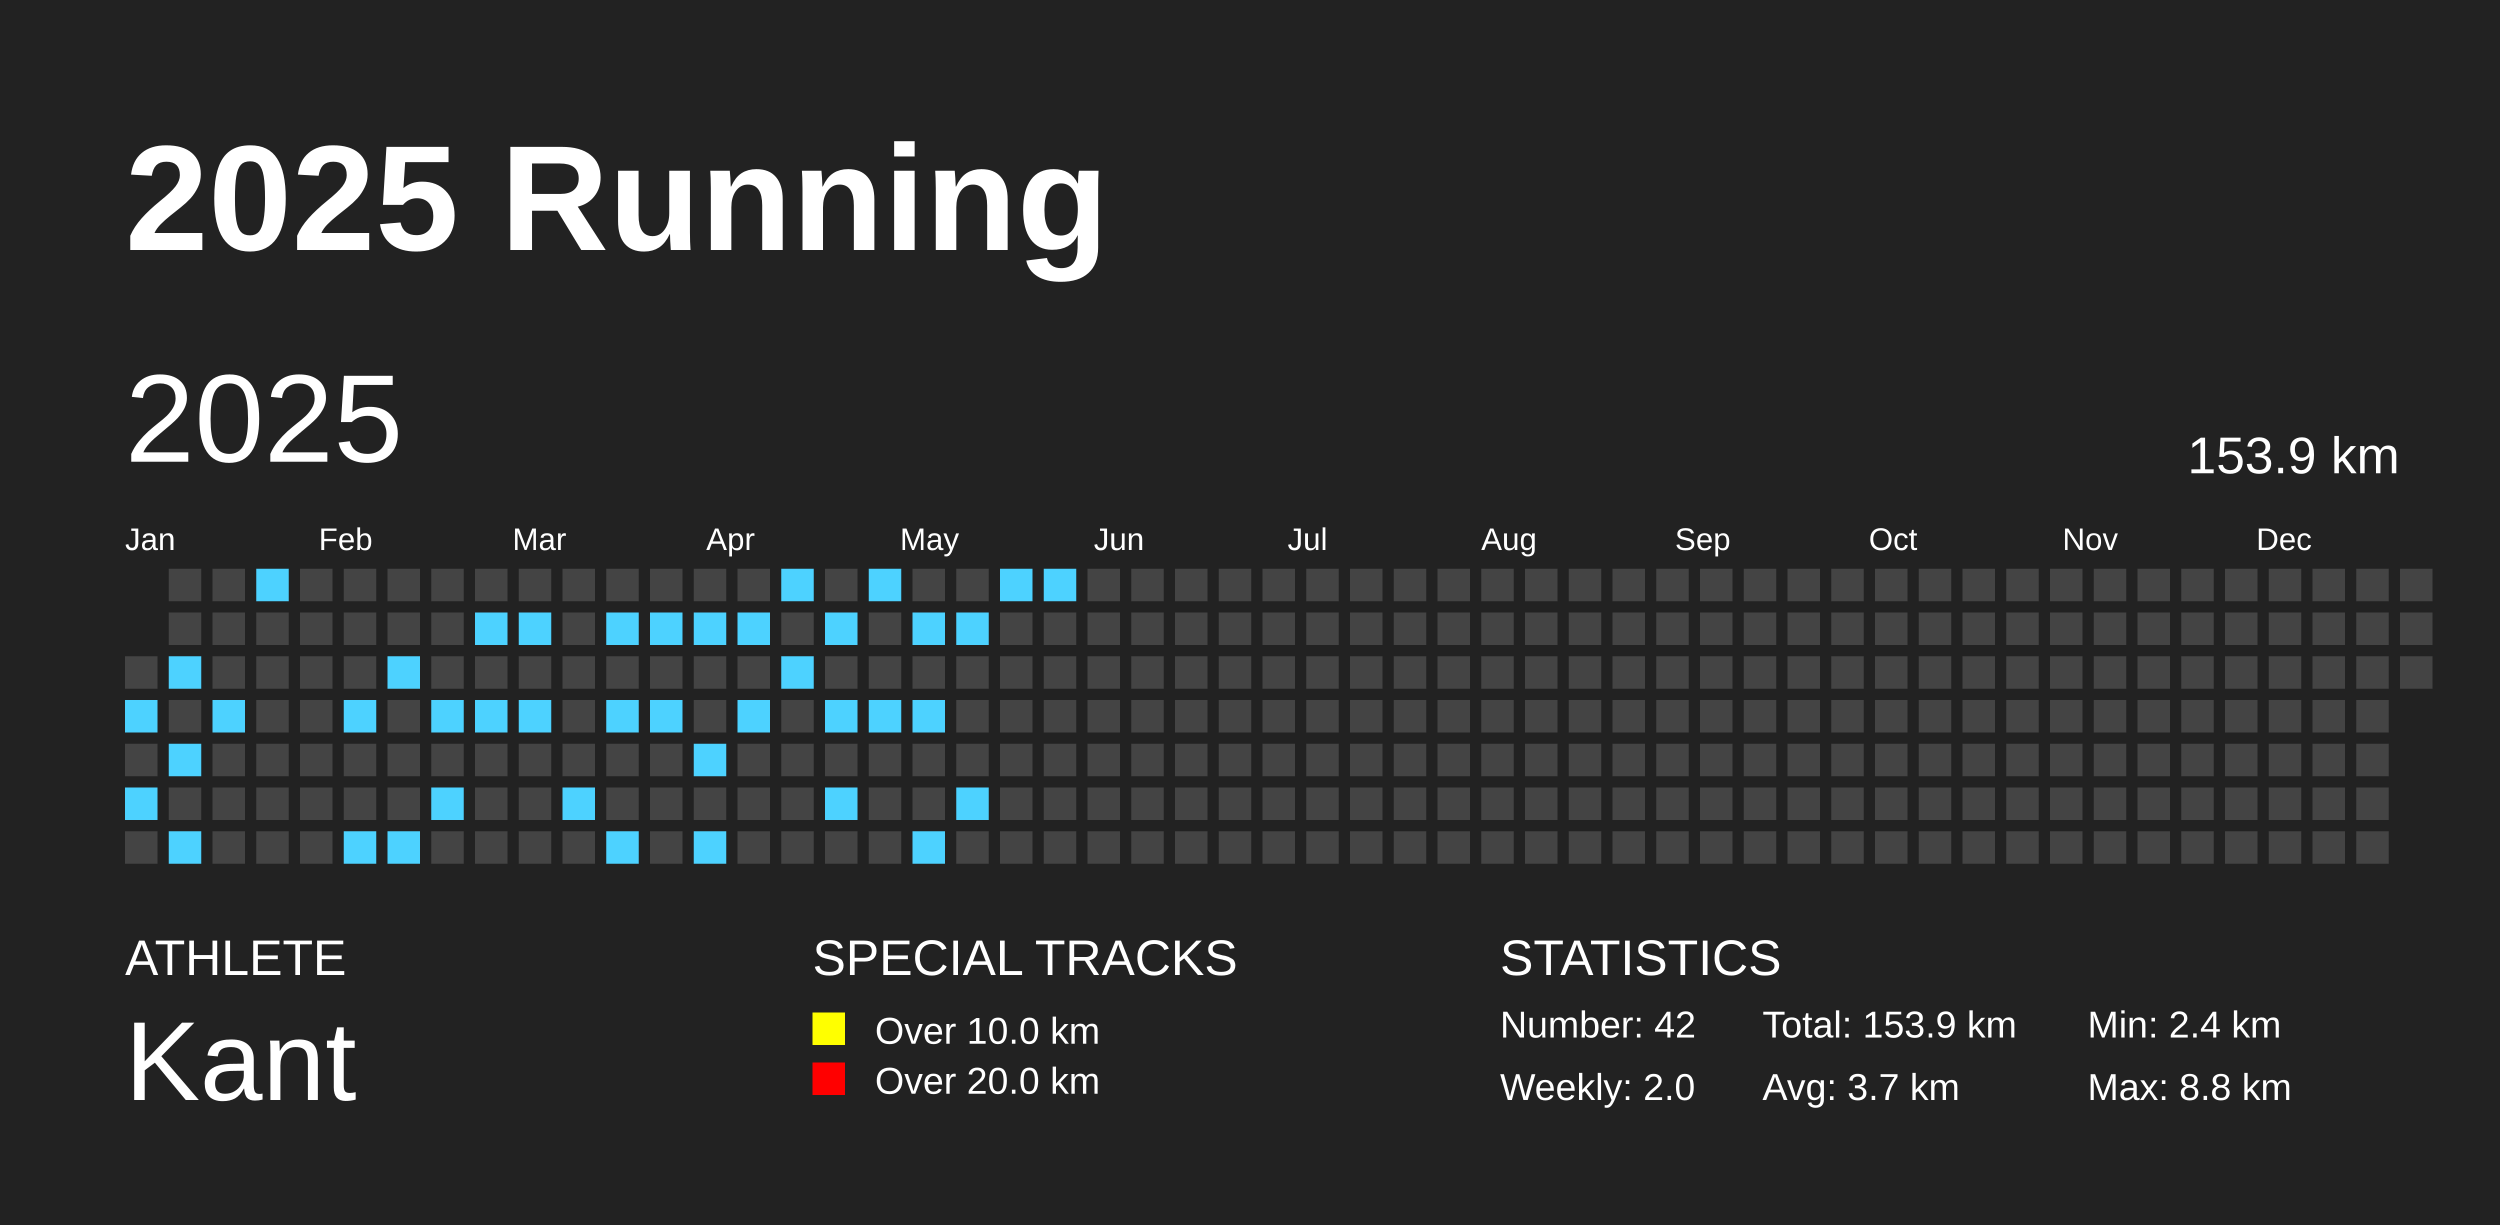
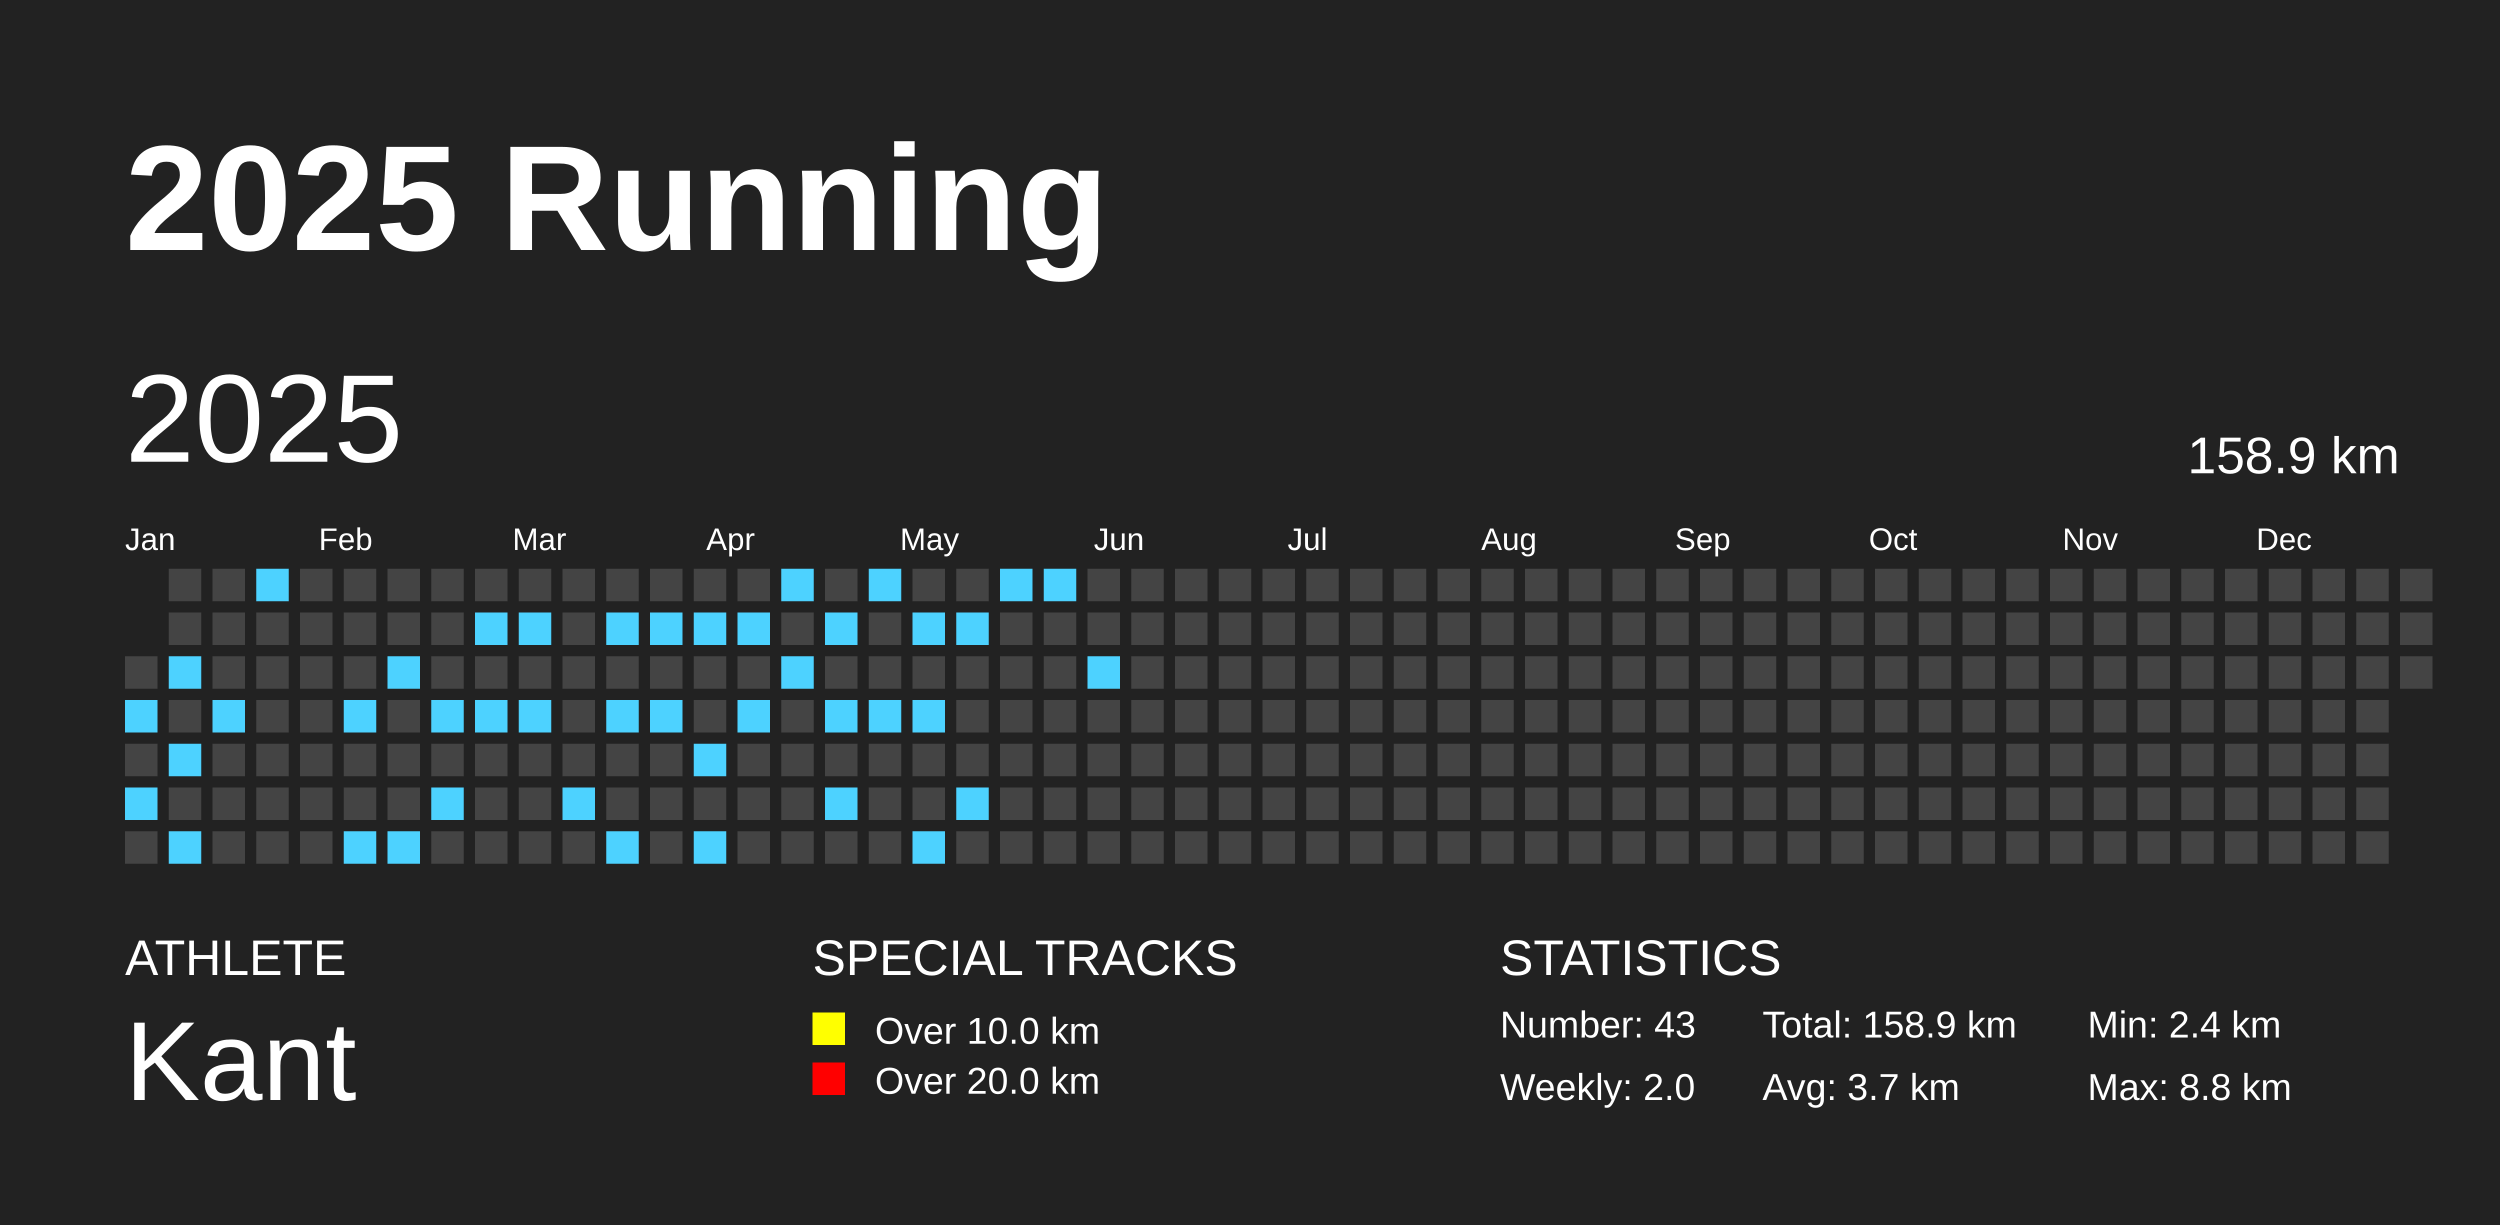
<svg xmlns="http://www.w3.org/2000/svg" baseProfile="full" height="98mm" version="1.1" viewBox="0,0,200,98" width="200mm">
  <defs />
  <rect fill="#222222" height="98" width="200" x="0" y="0" />
  <text fill="#FFFFFF" style="font-size:12px; font-family:Arial; font-weight:bold;" x="10" y="20">2025 Running</text>
  <text fill="#FFFFFF" style="font-size:4px; font-family:Arial" x="10" y="78">ATHLETE</text>
  <text fill="#FFFFFF" style="font-size:9px; font-family:Arial" x="10" y="88">Kant</text>
  <text fill="#FFFFFF" style="font-size:4px; font-family:Arial" x="65" y="78">SPECIAL TRACKS</text>
  <rect fill="yellow" height="2.6" width="2.6" x="65" y="81" />
  <text fill="#FFFFFF" style="font-size:3px; font-family:Arial" x="70" y="83.5">Over 10.0 km</text>
  <rect fill="red" height="2.6" width="2.6" x="65" y="85" />
  <text fill="#FFFFFF" style="font-size:3px; font-family:Arial" x="70" y="87.5">Over 20.0 km</text>
  <text fill="#FFFFFF" style="font-size:4px; font-family:Arial" x="120" y="78">STATISTICS</text>
-   <text fill="#FFFFFF" style="font-size:3px; font-family:Arial" x="120" y="83">Number: 42</text>
+   <text fill="#FFFFFF" style="font-size:3px; font-family:Arial" x="120" y="83">Number: 43</text>
  <text fill="#FFFFFF" style="font-size:3px; font-family:Arial" x="120" y="88">Weekly: 2.0</text>
-   <text fill="#FFFFFF" style="font-size:3px; font-family:Arial" x="141" y="83">Total: 153.9 km</text>
+   <text fill="#FFFFFF" style="font-size:3px; font-family:Arial" x="141" y="83">Total: 158.9 km</text>
  <text fill="#FFFFFF" style="font-size:3px; font-family:Arial" x="141" y="88">Avg: 3.7 km</text>
  <text fill="#FFFFFF" style="font-size:3px; font-family:Arial" x="167" y="83">Min: 2.4 km</text>
  <text fill="#FFFFFF" style="font-size:3px; font-family:Arial" x="167" y="88">Max: 8.8 km</text>
  <text dominant-baseline="hanging" fill="#FFFFFF" style="font-size:10.0px; font-family:Arial;" x="10" y="30">2025</text>
-   <text dominant-baseline="hanging" fill="#FFFFFF" style="font-size:4.125px; font-family:Arial;" x="175" y="35">153.9 km</text>
+   <text dominant-baseline="hanging" fill="#FFFFFF" style="font-size:4.125px; font-family:Arial;" x="175" y="35">158.9 km</text>
  <text fill="#FFFFFF" style="font-size:2.5px; font-family:Arial" x="10.0" y="44">Jan</text>
  <text fill="#FFFFFF" style="font-size:2.5px; font-family:Arial" x="25.5" y="44">Feb</text>
  <text fill="#FFFFFF" style="font-size:2.5px; font-family:Arial" x="41.0" y="44">Mar</text>
  <text fill="#FFFFFF" style="font-size:2.5px; font-family:Arial" x="56.5" y="44">Apr</text>
  <text fill="#FFFFFF" style="font-size:2.5px; font-family:Arial" x="72.0" y="44">May</text>
  <text fill="#FFFFFF" style="font-size:2.5px; font-family:Arial" x="87.5" y="44">Jun</text>
  <text fill="#FFFFFF" style="font-size:2.5px; font-family:Arial" x="103.0" y="44">Jul</text>
  <text fill="#FFFFFF" style="font-size:2.5px; font-family:Arial" x="118.5" y="44">Aug</text>
  <text fill="#FFFFFF" style="font-size:2.5px; font-family:Arial" x="134.0" y="44">Sep</text>
  <text fill="#FFFFFF" style="font-size:2.5px; font-family:Arial" x="149.5" y="44">Oct</text>
  <text fill="#FFFFFF" style="font-size:2.5px; font-family:Arial" x="165.0" y="44">Nov</text>
  <text fill="#FFFFFF" style="font-size:2.5px; font-family:Arial" x="180.5" y="44">Dec</text>
  <rect fill="#444444" height="2.6" width="2.6" x="10.0" y="52.5" />
  <rect fill="#4DD2FF" height="2.6" width="2.6" x="10.0" y="56.0" />
  <rect fill="#444444" height="2.6" width="2.6" x="10.0" y="59.5" />
  <rect fill="#4DD2FF" height="2.6" width="2.6" x="10.0" y="63.0" />
  <rect fill="#444444" height="2.6" width="2.6" x="10.0" y="66.5" />
  <rect fill="#444444" height="2.6" width="2.6" x="13.5" y="45.5" />
  <rect fill="#444444" height="2.6" width="2.6" x="13.5" y="49.0" />
  <rect fill="#4DD2FF" height="2.6" width="2.6" x="13.5" y="52.5" />
  <rect fill="#444444" height="2.6" width="2.6" x="13.5" y="56.0" />
  <rect fill="#4DD2FF" height="2.6" width="2.6" x="13.5" y="59.5" />
  <rect fill="#444444" height="2.6" width="2.6" x="13.5" y="63.0" />
  <rect fill="#4DD2FF" height="2.6" width="2.6" x="13.5" y="66.5" />
  <rect fill="#444444" height="2.6" width="2.6" x="17.0" y="45.5" />
  <rect fill="#444444" height="2.6" width="2.6" x="17.0" y="49.0" />
  <rect fill="#444444" height="2.6" width="2.6" x="17.0" y="52.5" />
  <rect fill="#4DD2FF" height="2.6" width="2.6" x="17.0" y="56.0" />
  <rect fill="#444444" height="2.6" width="2.6" x="17.0" y="59.5" />
  <rect fill="#444444" height="2.6" width="2.6" x="17.0" y="63.0" />
  <rect fill="#444444" height="2.6" width="2.6" x="17.0" y="66.5" />
  <rect fill="#4DD2FF" height="2.6" width="2.6" x="20.5" y="45.5" />
  <rect fill="#444444" height="2.6" width="2.6" x="20.5" y="49.0" />
  <rect fill="#444444" height="2.6" width="2.6" x="20.5" y="52.5" />
  <rect fill="#444444" height="2.6" width="2.6" x="20.5" y="56.0" />
  <rect fill="#444444" height="2.6" width="2.6" x="20.5" y="59.5" />
  <rect fill="#444444" height="2.6" width="2.6" x="20.5" y="63.0" />
  <rect fill="#444444" height="2.6" width="2.6" x="20.5" y="66.5" />
  <rect fill="#444444" height="2.6" width="2.6" x="24.0" y="45.5" />
  <rect fill="#444444" height="2.6" width="2.6" x="24.0" y="49.0" />
  <rect fill="#444444" height="2.6" width="2.6" x="24.0" y="52.5" />
  <rect fill="#444444" height="2.6" width="2.6" x="24.0" y="56.0" />
  <rect fill="#444444" height="2.6" width="2.6" x="24.0" y="59.5" />
  <rect fill="#444444" height="2.6" width="2.6" x="24.0" y="63.0" />
  <rect fill="#444444" height="2.6" width="2.6" x="24.0" y="66.5" />
  <rect fill="#444444" height="2.6" width="2.6" x="27.5" y="45.5" />
  <rect fill="#444444" height="2.6" width="2.6" x="27.5" y="49.0" />
  <rect fill="#444444" height="2.6" width="2.6" x="27.5" y="52.5" />
  <rect fill="#4DD2FF" height="2.6" width="2.6" x="27.5" y="56.0" />
  <rect fill="#444444" height="2.6" width="2.6" x="27.5" y="59.5" />
  <rect fill="#444444" height="2.6" width="2.6" x="27.5" y="63.0" />
  <rect fill="#4DD2FF" height="2.6" width="2.6" x="27.5" y="66.5" />
  <rect fill="#444444" height="2.6" width="2.6" x="31.0" y="45.5" />
  <rect fill="#444444" height="2.6" width="2.6" x="31.0" y="49.0" />
  <rect fill="#4DD2FF" height="2.6" width="2.6" x="31.0" y="52.5" />
  <rect fill="#444444" height="2.6" width="2.6" x="31.0" y="56.0" />
  <rect fill="#444444" height="2.6" width="2.6" x="31.0" y="59.5" />
  <rect fill="#444444" height="2.6" width="2.6" x="31.0" y="63.0" />
  <rect fill="#4DD2FF" height="2.6" width="2.6" x="31.0" y="66.5" />
  <rect fill="#444444" height="2.6" width="2.6" x="34.5" y="45.5" />
  <rect fill="#444444" height="2.6" width="2.6" x="34.5" y="49.0" />
  <rect fill="#444444" height="2.6" width="2.6" x="34.5" y="52.5" />
  <rect fill="#4DD2FF" height="2.6" width="2.6" x="34.5" y="56.0" />
  <rect fill="#444444" height="2.6" width="2.6" x="34.5" y="59.5" />
  <rect fill="#4DD2FF" height="2.6" width="2.6" x="34.5" y="63.0" />
  <rect fill="#444444" height="2.6" width="2.6" x="34.5" y="66.5" />
  <rect fill="#444444" height="2.6" width="2.6" x="38.0" y="45.5" />
  <rect fill="#4DD2FF" height="2.6" width="2.6" x="38.0" y="49.0" />
  <rect fill="#444444" height="2.6" width="2.6" x="38.0" y="52.5" />
  <rect fill="#4DD2FF" height="2.6" width="2.6" x="38.0" y="56.0" />
  <rect fill="#444444" height="2.6" width="2.6" x="38.0" y="59.5" />
  <rect fill="#444444" height="2.6" width="2.6" x="38.0" y="63.0" />
  <rect fill="#444444" height="2.6" width="2.6" x="38.0" y="66.5" />
  <rect fill="#444444" height="2.6" width="2.6" x="41.5" y="45.5" />
  <rect fill="#4DD2FF" height="2.6" width="2.6" x="41.5" y="49.0" />
  <rect fill="#444444" height="2.6" width="2.6" x="41.5" y="52.5" />
  <rect fill="#4DD2FF" height="2.6" width="2.6" x="41.5" y="56.0" />
  <rect fill="#444444" height="2.6" width="2.6" x="41.5" y="59.5" />
  <rect fill="#444444" height="2.6" width="2.6" x="41.5" y="63.0" />
  <rect fill="#444444" height="2.6" width="2.6" x="41.5" y="66.5" />
  <rect fill="#444444" height="2.6" width="2.6" x="45.0" y="45.5" />
  <rect fill="#444444" height="2.6" width="2.6" x="45.0" y="49.0" />
  <rect fill="#444444" height="2.6" width="2.6" x="45.0" y="52.5" />
  <rect fill="#444444" height="2.6" width="2.6" x="45.0" y="56.0" />
  <rect fill="#444444" height="2.6" width="2.6" x="45.0" y="59.5" />
  <rect fill="#4DD2FF" height="2.6" width="2.6" x="45.0" y="63.0" />
  <rect fill="#444444" height="2.6" width="2.6" x="45.0" y="66.5" />
  <rect fill="#444444" height="2.6" width="2.6" x="48.5" y="45.5" />
  <rect fill="#4DD2FF" height="2.6" width="2.6" x="48.5" y="49.0" />
  <rect fill="#444444" height="2.6" width="2.6" x="48.5" y="52.5" />
  <rect fill="#4DD2FF" height="2.6" width="2.6" x="48.5" y="56.0" />
  <rect fill="#444444" height="2.6" width="2.6" x="48.5" y="59.5" />
  <rect fill="#444444" height="2.6" width="2.6" x="48.5" y="63.0" />
  <rect fill="#4DD2FF" height="2.6" width="2.6" x="48.5" y="66.5" />
  <rect fill="#444444" height="2.6" width="2.6" x="52.0" y="45.5" />
  <rect fill="#4DD2FF" height="2.6" width="2.6" x="52.0" y="49.0" />
  <rect fill="#444444" height="2.6" width="2.6" x="52.0" y="52.5" />
  <rect fill="#4DD2FF" height="2.6" width="2.6" x="52.0" y="56.0" />
  <rect fill="#444444" height="2.6" width="2.6" x="52.0" y="59.5" />
  <rect fill="#444444" height="2.6" width="2.6" x="52.0" y="63.0" />
  <rect fill="#444444" height="2.6" width="2.6" x="52.0" y="66.5" />
  <rect fill="#444444" height="2.6" width="2.6" x="55.5" y="45.5" />
  <rect fill="#4DD2FF" height="2.6" width="2.6" x="55.5" y="49.0" />
  <rect fill="#444444" height="2.6" width="2.6" x="55.5" y="52.5" />
  <rect fill="#444444" height="2.6" width="2.6" x="55.5" y="56.0" />
  <rect fill="#4DD2FF" height="2.6" width="2.6" x="55.5" y="59.5" />
  <rect fill="#444444" height="2.6" width="2.6" x="55.5" y="63.0" />
  <rect fill="#4DD2FF" height="2.6" width="2.6" x="55.5" y="66.5" />
  <rect fill="#444444" height="2.6" width="2.6" x="59.0" y="45.5" />
  <rect fill="#4DD2FF" height="2.6" width="2.6" x="59.0" y="49.0" />
  <rect fill="#444444" height="2.6" width="2.6" x="59.0" y="52.5" />
  <rect fill="#4DD2FF" height="2.6" width="2.6" x="59.0" y="56.0" />
  <rect fill="#444444" height="2.6" width="2.6" x="59.0" y="59.5" />
  <rect fill="#444444" height="2.6" width="2.6" x="59.0" y="63.0" />
  <rect fill="#444444" height="2.6" width="2.6" x="59.0" y="66.5" />
  <rect fill="#4DD2FF" height="2.6" width="2.6" x="62.5" y="45.5" />
  <rect fill="#444444" height="2.6" width="2.6" x="62.5" y="49.0" />
  <rect fill="#4DD2FF" height="2.6" width="2.6" x="62.5" y="52.5" />
  <rect fill="#444444" height="2.6" width="2.6" x="62.5" y="56.0" />
  <rect fill="#444444" height="2.6" width="2.6" x="62.5" y="59.5" />
  <rect fill="#444444" height="2.6" width="2.6" x="62.5" y="63.0" />
  <rect fill="#444444" height="2.6" width="2.6" x="62.5" y="66.5" />
  <rect fill="#444444" height="2.6" width="2.6" x="66.0" y="45.5" />
  <rect fill="#4DD2FF" height="2.6" width="2.6" x="66.0" y="49.0" />
  <rect fill="#444444" height="2.6" width="2.6" x="66.0" y="52.5" />
  <rect fill="#4DD2FF" height="2.6" width="2.6" x="66.0" y="56.0" />
  <rect fill="#444444" height="2.6" width="2.6" x="66.0" y="59.5" />
  <rect fill="#4DD2FF" height="2.6" width="2.6" x="66.0" y="63.0" />
  <rect fill="#444444" height="2.6" width="2.6" x="66.0" y="66.5" />
  <rect fill="#4DD2FF" height="2.6" width="2.6" x="69.5" y="45.5" />
  <rect fill="#444444" height="2.6" width="2.6" x="69.5" y="49.0" />
  <rect fill="#444444" height="2.6" width="2.6" x="69.5" y="52.5" />
  <rect fill="#4DD2FF" height="2.6" width="2.6" x="69.5" y="56.0" />
  <rect fill="#444444" height="2.6" width="2.6" x="69.5" y="59.5" />
  <rect fill="#444444" height="2.6" width="2.6" x="69.5" y="63.0" />
  <rect fill="#444444" height="2.6" width="2.6" x="69.5" y="66.5" />
  <rect fill="#444444" height="2.6" width="2.6" x="73.0" y="45.5" />
  <rect fill="#4DD2FF" height="2.6" width="2.6" x="73.0" y="49.0" />
  <rect fill="#444444" height="2.6" width="2.6" x="73.0" y="52.5" />
  <rect fill="#4DD2FF" height="2.6" width="2.6" x="73.0" y="56.0" />
  <rect fill="#444444" height="2.6" width="2.6" x="73.0" y="59.5" />
  <rect fill="#444444" height="2.6" width="2.6" x="73.0" y="63.0" />
  <rect fill="#4DD2FF" height="2.6" width="2.6" x="73.0" y="66.5" />
  <rect fill="#444444" height="2.6" width="2.6" x="76.5" y="45.5" />
  <rect fill="#4DD2FF" height="2.6" width="2.6" x="76.5" y="49.0" />
  <rect fill="#444444" height="2.6" width="2.6" x="76.5" y="52.5" />
  <rect fill="#444444" height="2.6" width="2.6" x="76.5" y="56.0" />
  <rect fill="#444444" height="2.6" width="2.6" x="76.5" y="59.5" />
  <rect fill="#4DD2FF" height="2.6" width="2.6" x="76.5" y="63.0" />
  <rect fill="#444444" height="2.6" width="2.6" x="76.5" y="66.5" />
  <rect fill="#4DD2FF" height="2.6" width="2.6" x="80.0" y="45.5" />
  <rect fill="#444444" height="2.6" width="2.6" x="80.0" y="49.0" />
  <rect fill="#444444" height="2.6" width="2.6" x="80.0" y="52.5" />
  <rect fill="#444444" height="2.6" width="2.6" x="80.0" y="56.0" />
  <rect fill="#444444" height="2.6" width="2.6" x="80.0" y="59.5" />
  <rect fill="#444444" height="2.6" width="2.6" x="80.0" y="63.0" />
  <rect fill="#444444" height="2.6" width="2.6" x="80.0" y="66.5" />
  <rect fill="#4DD2FF" height="2.6" width="2.6" x="83.5" y="45.5" />
  <rect fill="#444444" height="2.6" width="2.6" x="83.5" y="49.0" />
  <rect fill="#444444" height="2.6" width="2.6" x="83.5" y="52.5" />
  <rect fill="#444444" height="2.6" width="2.6" x="83.5" y="56.0" />
  <rect fill="#444444" height="2.6" width="2.6" x="83.5" y="59.5" />
  <rect fill="#444444" height="2.6" width="2.6" x="83.5" y="63.0" />
  <rect fill="#444444" height="2.6" width="2.6" x="83.5" y="66.5" />
  <rect fill="#444444" height="2.6" width="2.6" x="87.0" y="45.5" />
  <rect fill="#444444" height="2.6" width="2.6" x="87.0" y="49.0" />
-   <rect fill="#444444" height="2.6" width="2.6" x="87.0" y="52.5" />
+   <rect fill="#4DD2FF" height="2.6" width="2.6" x="87.0" y="52.5" />
  <rect fill="#444444" height="2.6" width="2.6" x="87.0" y="56.0" />
  <rect fill="#444444" height="2.6" width="2.6" x="87.0" y="59.5" />
  <rect fill="#444444" height="2.6" width="2.6" x="87.0" y="63.0" />
  <rect fill="#444444" height="2.6" width="2.6" x="87.0" y="66.5" />
  <rect fill="#444444" height="2.6" width="2.6" x="90.5" y="45.5" />
  <rect fill="#444444" height="2.6" width="2.6" x="90.5" y="49.0" />
  <rect fill="#444444" height="2.6" width="2.6" x="90.5" y="52.5" />
  <rect fill="#444444" height="2.6" width="2.6" x="90.5" y="56.0" />
  <rect fill="#444444" height="2.6" width="2.6" x="90.5" y="59.5" />
  <rect fill="#444444" height="2.6" width="2.6" x="90.5" y="63.0" />
  <rect fill="#444444" height="2.6" width="2.6" x="90.5" y="66.5" />
  <rect fill="#444444" height="2.6" width="2.6" x="94.0" y="45.5" />
  <rect fill="#444444" height="2.6" width="2.6" x="94.0" y="49.0" />
  <rect fill="#444444" height="2.6" width="2.6" x="94.0" y="52.5" />
  <rect fill="#444444" height="2.6" width="2.6" x="94.0" y="56.0" />
  <rect fill="#444444" height="2.6" width="2.6" x="94.0" y="59.5" />
  <rect fill="#444444" height="2.6" width="2.6" x="94.0" y="63.0" />
  <rect fill="#444444" height="2.6" width="2.6" x="94.0" y="66.5" />
  <rect fill="#444444" height="2.6" width="2.6" x="97.5" y="45.5" />
  <rect fill="#444444" height="2.6" width="2.6" x="97.5" y="49.0" />
  <rect fill="#444444" height="2.6" width="2.6" x="97.5" y="52.5" />
  <rect fill="#444444" height="2.6" width="2.6" x="97.5" y="56.0" />
  <rect fill="#444444" height="2.6" width="2.6" x="97.5" y="59.5" />
  <rect fill="#444444" height="2.6" width="2.6" x="97.5" y="63.0" />
  <rect fill="#444444" height="2.6" width="2.6" x="97.5" y="66.5" />
  <rect fill="#444444" height="2.6" width="2.6" x="101.0" y="45.5" />
  <rect fill="#444444" height="2.6" width="2.6" x="101.0" y="49.0" />
  <rect fill="#444444" height="2.6" width="2.6" x="101.0" y="52.5" />
  <rect fill="#444444" height="2.6" width="2.6" x="101.0" y="56.0" />
  <rect fill="#444444" height="2.6" width="2.6" x="101.0" y="59.5" />
  <rect fill="#444444" height="2.6" width="2.6" x="101.0" y="63.0" />
  <rect fill="#444444" height="2.6" width="2.6" x="101.0" y="66.5" />
  <rect fill="#444444" height="2.6" width="2.6" x="104.5" y="45.5" />
  <rect fill="#444444" height="2.6" width="2.6" x="104.5" y="49.0" />
  <rect fill="#444444" height="2.6" width="2.6" x="104.5" y="52.5" />
  <rect fill="#444444" height="2.6" width="2.6" x="104.5" y="56.0" />
  <rect fill="#444444" height="2.6" width="2.6" x="104.5" y="59.5" />
  <rect fill="#444444" height="2.6" width="2.6" x="104.5" y="63.0" />
  <rect fill="#444444" height="2.6" width="2.6" x="104.5" y="66.5" />
  <rect fill="#444444" height="2.6" width="2.6" x="108.0" y="45.5" />
  <rect fill="#444444" height="2.6" width="2.6" x="108.0" y="49.0" />
  <rect fill="#444444" height="2.6" width="2.6" x="108.0" y="52.5" />
  <rect fill="#444444" height="2.6" width="2.6" x="108.0" y="56.0" />
  <rect fill="#444444" height="2.6" width="2.6" x="108.0" y="59.5" />
  <rect fill="#444444" height="2.6" width="2.6" x="108.0" y="63.0" />
  <rect fill="#444444" height="2.6" width="2.6" x="108.0" y="66.5" />
  <rect fill="#444444" height="2.6" width="2.6" x="111.5" y="45.5" />
  <rect fill="#444444" height="2.6" width="2.6" x="111.5" y="49.0" />
  <rect fill="#444444" height="2.6" width="2.6" x="111.5" y="52.5" />
  <rect fill="#444444" height="2.6" width="2.6" x="111.5" y="56.0" />
  <rect fill="#444444" height="2.6" width="2.6" x="111.5" y="59.5" />
  <rect fill="#444444" height="2.6" width="2.6" x="111.5" y="63.0" />
  <rect fill="#444444" height="2.6" width="2.6" x="111.5" y="66.5" />
  <rect fill="#444444" height="2.6" width="2.6" x="115.0" y="45.5" />
  <rect fill="#444444" height="2.6" width="2.6" x="115.0" y="49.0" />
  <rect fill="#444444" height="2.6" width="2.6" x="115.0" y="52.5" />
  <rect fill="#444444" height="2.6" width="2.6" x="115.0" y="56.0" />
  <rect fill="#444444" height="2.6" width="2.6" x="115.0" y="59.5" />
  <rect fill="#444444" height="2.6" width="2.6" x="115.0" y="63.0" />
  <rect fill="#444444" height="2.6" width="2.6" x="115.0" y="66.5" />
  <rect fill="#444444" height="2.6" width="2.6" x="118.5" y="45.5" />
  <rect fill="#444444" height="2.6" width="2.6" x="118.5" y="49.0" />
  <rect fill="#444444" height="2.6" width="2.6" x="118.5" y="52.5" />
  <rect fill="#444444" height="2.6" width="2.6" x="118.5" y="56.0" />
  <rect fill="#444444" height="2.6" width="2.6" x="118.5" y="59.5" />
  <rect fill="#444444" height="2.6" width="2.6" x="118.5" y="63.0" />
  <rect fill="#444444" height="2.6" width="2.6" x="118.5" y="66.5" />
  <rect fill="#444444" height="2.6" width="2.6" x="122.0" y="45.5" />
  <rect fill="#444444" height="2.6" width="2.6" x="122.0" y="49.0" />
  <rect fill="#444444" height="2.6" width="2.6" x="122.0" y="52.5" />
  <rect fill="#444444" height="2.6" width="2.6" x="122.0" y="56.0" />
  <rect fill="#444444" height="2.6" width="2.6" x="122.0" y="59.5" />
  <rect fill="#444444" height="2.6" width="2.6" x="122.0" y="63.0" />
  <rect fill="#444444" height="2.6" width="2.6" x="122.0" y="66.5" />
  <rect fill="#444444" height="2.6" width="2.6" x="125.5" y="45.5" />
  <rect fill="#444444" height="2.6" width="2.6" x="125.5" y="49.0" />
  <rect fill="#444444" height="2.6" width="2.6" x="125.5" y="52.5" />
  <rect fill="#444444" height="2.6" width="2.6" x="125.5" y="56.0" />
  <rect fill="#444444" height="2.6" width="2.6" x="125.5" y="59.5" />
  <rect fill="#444444" height="2.6" width="2.6" x="125.5" y="63.0" />
  <rect fill="#444444" height="2.6" width="2.6" x="125.5" y="66.5" />
  <rect fill="#444444" height="2.6" width="2.6" x="129.0" y="45.5" />
  <rect fill="#444444" height="2.6" width="2.6" x="129.0" y="49.0" />
  <rect fill="#444444" height="2.6" width="2.6" x="129.0" y="52.5" />
  <rect fill="#444444" height="2.6" width="2.6" x="129.0" y="56.0" />
  <rect fill="#444444" height="2.6" width="2.6" x="129.0" y="59.5" />
  <rect fill="#444444" height="2.6" width="2.6" x="129.0" y="63.0" />
  <rect fill="#444444" height="2.6" width="2.6" x="129.0" y="66.5" />
  <rect fill="#444444" height="2.6" width="2.6" x="132.5" y="45.5" />
  <rect fill="#444444" height="2.6" width="2.6" x="132.5" y="49.0" />
  <rect fill="#444444" height="2.6" width="2.6" x="132.5" y="52.5" />
  <rect fill="#444444" height="2.6" width="2.6" x="132.5" y="56.0" />
  <rect fill="#444444" height="2.6" width="2.6" x="132.5" y="59.5" />
  <rect fill="#444444" height="2.6" width="2.6" x="132.5" y="63.0" />
  <rect fill="#444444" height="2.6" width="2.6" x="132.5" y="66.5" />
  <rect fill="#444444" height="2.6" width="2.6" x="136.0" y="45.5" />
  <rect fill="#444444" height="2.6" width="2.6" x="136.0" y="49.0" />
  <rect fill="#444444" height="2.6" width="2.6" x="136.0" y="52.5" />
  <rect fill="#444444" height="2.6" width="2.6" x="136.0" y="56.0" />
  <rect fill="#444444" height="2.6" width="2.6" x="136.0" y="59.5" />
  <rect fill="#444444" height="2.6" width="2.6" x="136.0" y="63.0" />
  <rect fill="#444444" height="2.6" width="2.6" x="136.0" y="66.5" />
  <rect fill="#444444" height="2.6" width="2.6" x="139.5" y="45.5" />
  <rect fill="#444444" height="2.6" width="2.6" x="139.5" y="49.0" />
  <rect fill="#444444" height="2.6" width="2.6" x="139.5" y="52.5" />
  <rect fill="#444444" height="2.6" width="2.6" x="139.5" y="56.0" />
  <rect fill="#444444" height="2.6" width="2.6" x="139.5" y="59.5" />
  <rect fill="#444444" height="2.6" width="2.6" x="139.5" y="63.0" />
  <rect fill="#444444" height="2.6" width="2.6" x="139.5" y="66.5" />
  <rect fill="#444444" height="2.6" width="2.6" x="143.0" y="45.5" />
  <rect fill="#444444" height="2.6" width="2.6" x="143.0" y="49.0" />
  <rect fill="#444444" height="2.6" width="2.6" x="143.0" y="52.5" />
  <rect fill="#444444" height="2.6" width="2.6" x="143.0" y="56.0" />
  <rect fill="#444444" height="2.6" width="2.6" x="143.0" y="59.5" />
  <rect fill="#444444" height="2.6" width="2.6" x="143.0" y="63.0" />
  <rect fill="#444444" height="2.6" width="2.6" x="143.0" y="66.5" />
  <rect fill="#444444" height="2.6" width="2.6" x="146.5" y="45.5" />
  <rect fill="#444444" height="2.6" width="2.6" x="146.5" y="49.0" />
  <rect fill="#444444" height="2.6" width="2.6" x="146.5" y="52.5" />
  <rect fill="#444444" height="2.6" width="2.6" x="146.5" y="56.0" />
  <rect fill="#444444" height="2.6" width="2.6" x="146.5" y="59.5" />
  <rect fill="#444444" height="2.6" width="2.6" x="146.5" y="63.0" />
  <rect fill="#444444" height="2.6" width="2.6" x="146.5" y="66.5" />
  <rect fill="#444444" height="2.6" width="2.6" x="150.0" y="45.5" />
  <rect fill="#444444" height="2.6" width="2.6" x="150.0" y="49.0" />
  <rect fill="#444444" height="2.6" width="2.6" x="150.0" y="52.5" />
  <rect fill="#444444" height="2.6" width="2.6" x="150.0" y="56.0" />
  <rect fill="#444444" height="2.6" width="2.6" x="150.0" y="59.5" />
  <rect fill="#444444" height="2.6" width="2.6" x="150.0" y="63.0" />
  <rect fill="#444444" height="2.6" width="2.6" x="150.0" y="66.5" />
  <rect fill="#444444" height="2.6" width="2.6" x="153.5" y="45.5" />
  <rect fill="#444444" height="2.6" width="2.6" x="153.5" y="49.0" />
  <rect fill="#444444" height="2.6" width="2.6" x="153.5" y="52.5" />
  <rect fill="#444444" height="2.6" width="2.6" x="153.5" y="56.0" />
  <rect fill="#444444" height="2.6" width="2.6" x="153.5" y="59.5" />
  <rect fill="#444444" height="2.6" width="2.6" x="153.5" y="63.0" />
  <rect fill="#444444" height="2.6" width="2.6" x="153.5" y="66.5" />
  <rect fill="#444444" height="2.6" width="2.6" x="157.0" y="45.5" />
  <rect fill="#444444" height="2.6" width="2.6" x="157.0" y="49.0" />
  <rect fill="#444444" height="2.6" width="2.6" x="157.0" y="52.5" />
  <rect fill="#444444" height="2.6" width="2.6" x="157.0" y="56.0" />
  <rect fill="#444444" height="2.6" width="2.6" x="157.0" y="59.5" />
  <rect fill="#444444" height="2.6" width="2.6" x="157.0" y="63.0" />
  <rect fill="#444444" height="2.6" width="2.6" x="157.0" y="66.5" />
  <rect fill="#444444" height="2.6" width="2.6" x="160.5" y="45.5" />
  <rect fill="#444444" height="2.6" width="2.6" x="160.5" y="49.0" />
  <rect fill="#444444" height="2.6" width="2.6" x="160.5" y="52.5" />
  <rect fill="#444444" height="2.6" width="2.6" x="160.5" y="56.0" />
  <rect fill="#444444" height="2.6" width="2.6" x="160.5" y="59.5" />
  <rect fill="#444444" height="2.6" width="2.6" x="160.5" y="63.0" />
  <rect fill="#444444" height="2.6" width="2.6" x="160.5" y="66.5" />
  <rect fill="#444444" height="2.6" width="2.6" x="164.0" y="45.5" />
  <rect fill="#444444" height="2.6" width="2.6" x="164.0" y="49.0" />
  <rect fill="#444444" height="2.6" width="2.6" x="164.0" y="52.5" />
  <rect fill="#444444" height="2.6" width="2.6" x="164.0" y="56.0" />
  <rect fill="#444444" height="2.6" width="2.6" x="164.0" y="59.5" />
  <rect fill="#444444" height="2.6" width="2.6" x="164.0" y="63.0" />
  <rect fill="#444444" height="2.6" width="2.6" x="164.0" y="66.5" />
  <rect fill="#444444" height="2.6" width="2.6" x="167.5" y="45.5" />
  <rect fill="#444444" height="2.6" width="2.6" x="167.5" y="49.0" />
  <rect fill="#444444" height="2.6" width="2.6" x="167.5" y="52.5" />
  <rect fill="#444444" height="2.6" width="2.6" x="167.5" y="56.0" />
  <rect fill="#444444" height="2.6" width="2.6" x="167.5" y="59.5" />
  <rect fill="#444444" height="2.6" width="2.6" x="167.5" y="63.0" />
  <rect fill="#444444" height="2.6" width="2.6" x="167.5" y="66.5" />
  <rect fill="#444444" height="2.6" width="2.6" x="171.0" y="45.5" />
  <rect fill="#444444" height="2.6" width="2.6" x="171.0" y="49.0" />
  <rect fill="#444444" height="2.6" width="2.6" x="171.0" y="52.5" />
  <rect fill="#444444" height="2.6" width="2.6" x="171.0" y="56.0" />
  <rect fill="#444444" height="2.6" width="2.6" x="171.0" y="59.5" />
  <rect fill="#444444" height="2.6" width="2.6" x="171.0" y="63.0" />
  <rect fill="#444444" height="2.6" width="2.6" x="171.0" y="66.5" />
  <rect fill="#444444" height="2.6" width="2.6" x="174.5" y="45.5" />
  <rect fill="#444444" height="2.6" width="2.6" x="174.5" y="49.0" />
  <rect fill="#444444" height="2.6" width="2.6" x="174.5" y="52.5" />
  <rect fill="#444444" height="2.6" width="2.6" x="174.5" y="56.0" />
  <rect fill="#444444" height="2.6" width="2.6" x="174.5" y="59.5" />
  <rect fill="#444444" height="2.6" width="2.6" x="174.5" y="63.0" />
  <rect fill="#444444" height="2.6" width="2.6" x="174.5" y="66.5" />
  <rect fill="#444444" height="2.6" width="2.6" x="178.0" y="45.5" />
  <rect fill="#444444" height="2.6" width="2.6" x="178.0" y="49.0" />
  <rect fill="#444444" height="2.6" width="2.6" x="178.0" y="52.5" />
  <rect fill="#444444" height="2.6" width="2.6" x="178.0" y="56.0" />
  <rect fill="#444444" height="2.6" width="2.6" x="178.0" y="59.5" />
  <rect fill="#444444" height="2.6" width="2.6" x="178.0" y="63.0" />
  <rect fill="#444444" height="2.6" width="2.6" x="178.0" y="66.5" />
  <rect fill="#444444" height="2.6" width="2.6" x="181.5" y="45.5" />
  <rect fill="#444444" height="2.6" width="2.6" x="181.5" y="49.0" />
  <rect fill="#444444" height="2.6" width="2.6" x="181.5" y="52.5" />
  <rect fill="#444444" height="2.6" width="2.6" x="181.5" y="56.0" />
  <rect fill="#444444" height="2.6" width="2.6" x="181.5" y="59.5" />
  <rect fill="#444444" height="2.6" width="2.6" x="181.5" y="63.0" />
  <rect fill="#444444" height="2.6" width="2.6" x="181.5" y="66.5" />
  <rect fill="#444444" height="2.6" width="2.6" x="185.0" y="45.5" />
  <rect fill="#444444" height="2.6" width="2.6" x="185.0" y="49.0" />
  <rect fill="#444444" height="2.6" width="2.6" x="185.0" y="52.5" />
  <rect fill="#444444" height="2.6" width="2.6" x="185.0" y="56.0" />
  <rect fill="#444444" height="2.6" width="2.6" x="185.0" y="59.5" />
  <rect fill="#444444" height="2.6" width="2.6" x="185.0" y="63.0" />
  <rect fill="#444444" height="2.6" width="2.6" x="185.0" y="66.5" />
  <rect fill="#444444" height="2.6" width="2.6" x="188.5" y="45.5" />
  <rect fill="#444444" height="2.6" width="2.6" x="188.5" y="49.0" />
  <rect fill="#444444" height="2.6" width="2.6" x="188.5" y="52.5" />
  <rect fill="#444444" height="2.6" width="2.6" x="188.5" y="56.0" />
  <rect fill="#444444" height="2.6" width="2.6" x="188.5" y="59.5" />
  <rect fill="#444444" height="2.6" width="2.6" x="188.5" y="63.0" />
  <rect fill="#444444" height="2.6" width="2.6" x="188.5" y="66.5" />
  <rect fill="#444444" height="2.6" width="2.6" x="192.0" y="45.5" />
  <rect fill="#444444" height="2.6" width="2.6" x="192.0" y="49.0" />
  <rect fill="#444444" height="2.6" width="2.6" x="192.0" y="52.5" />
</svg>
